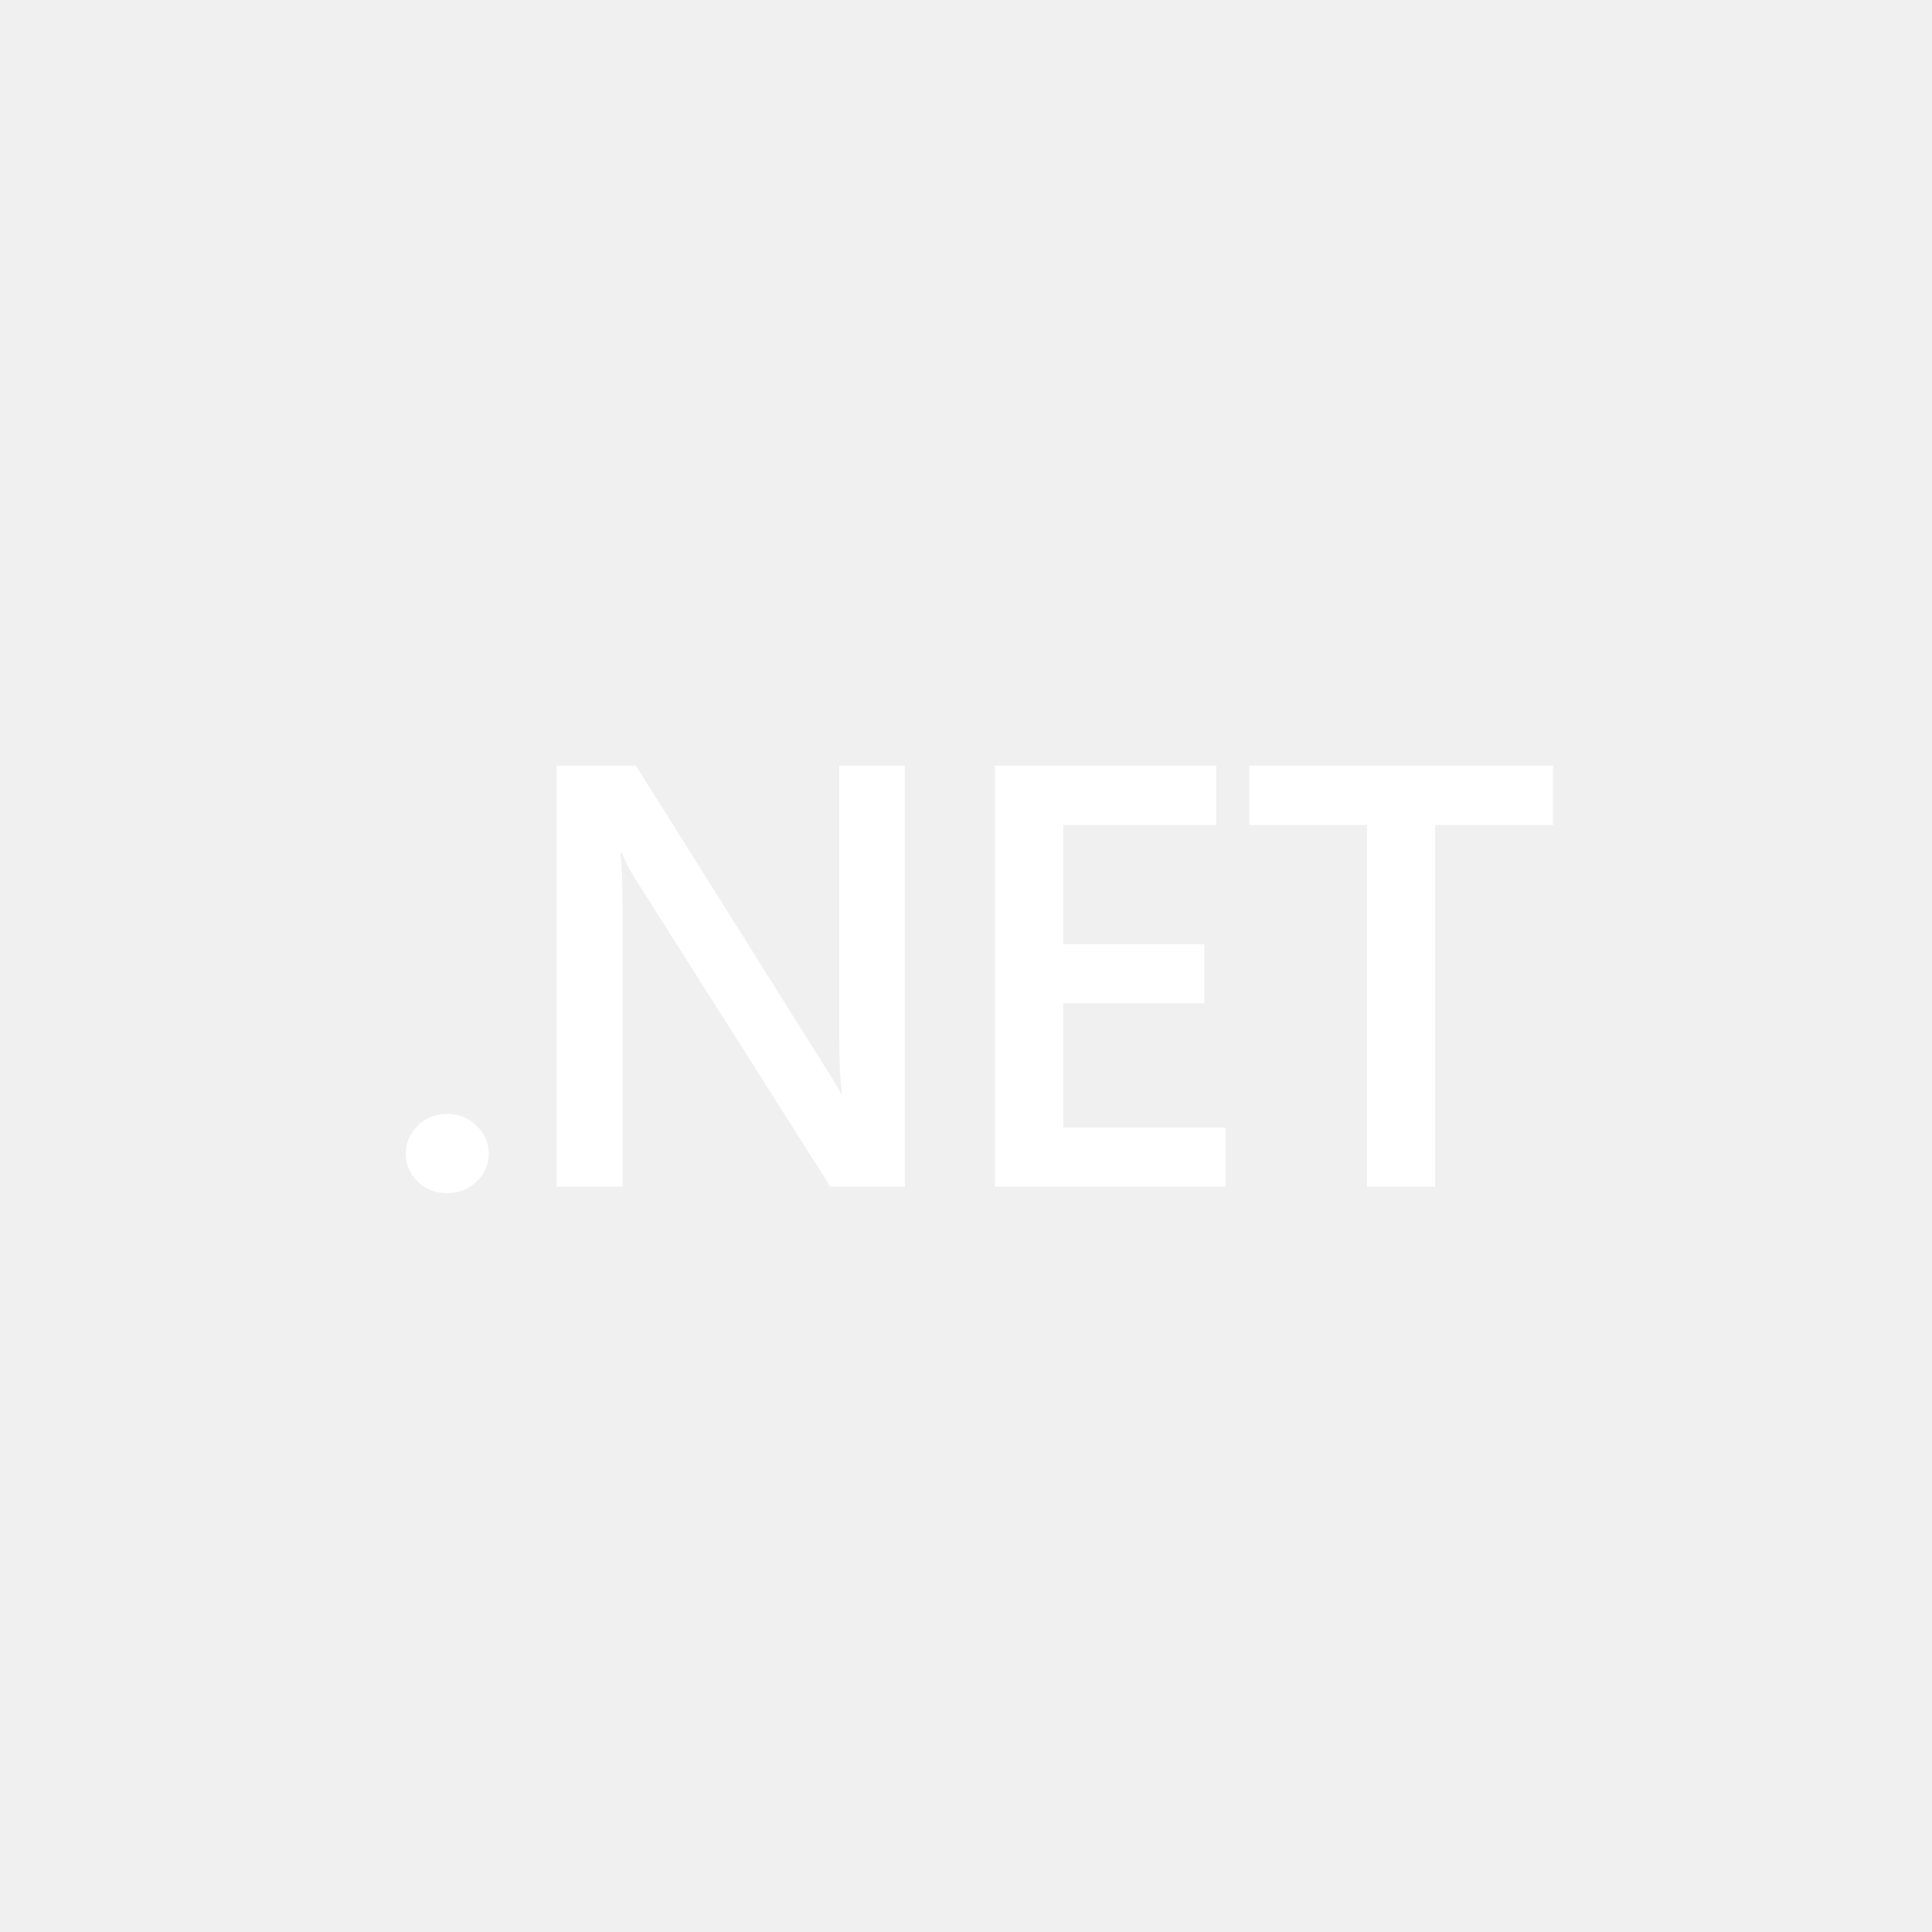
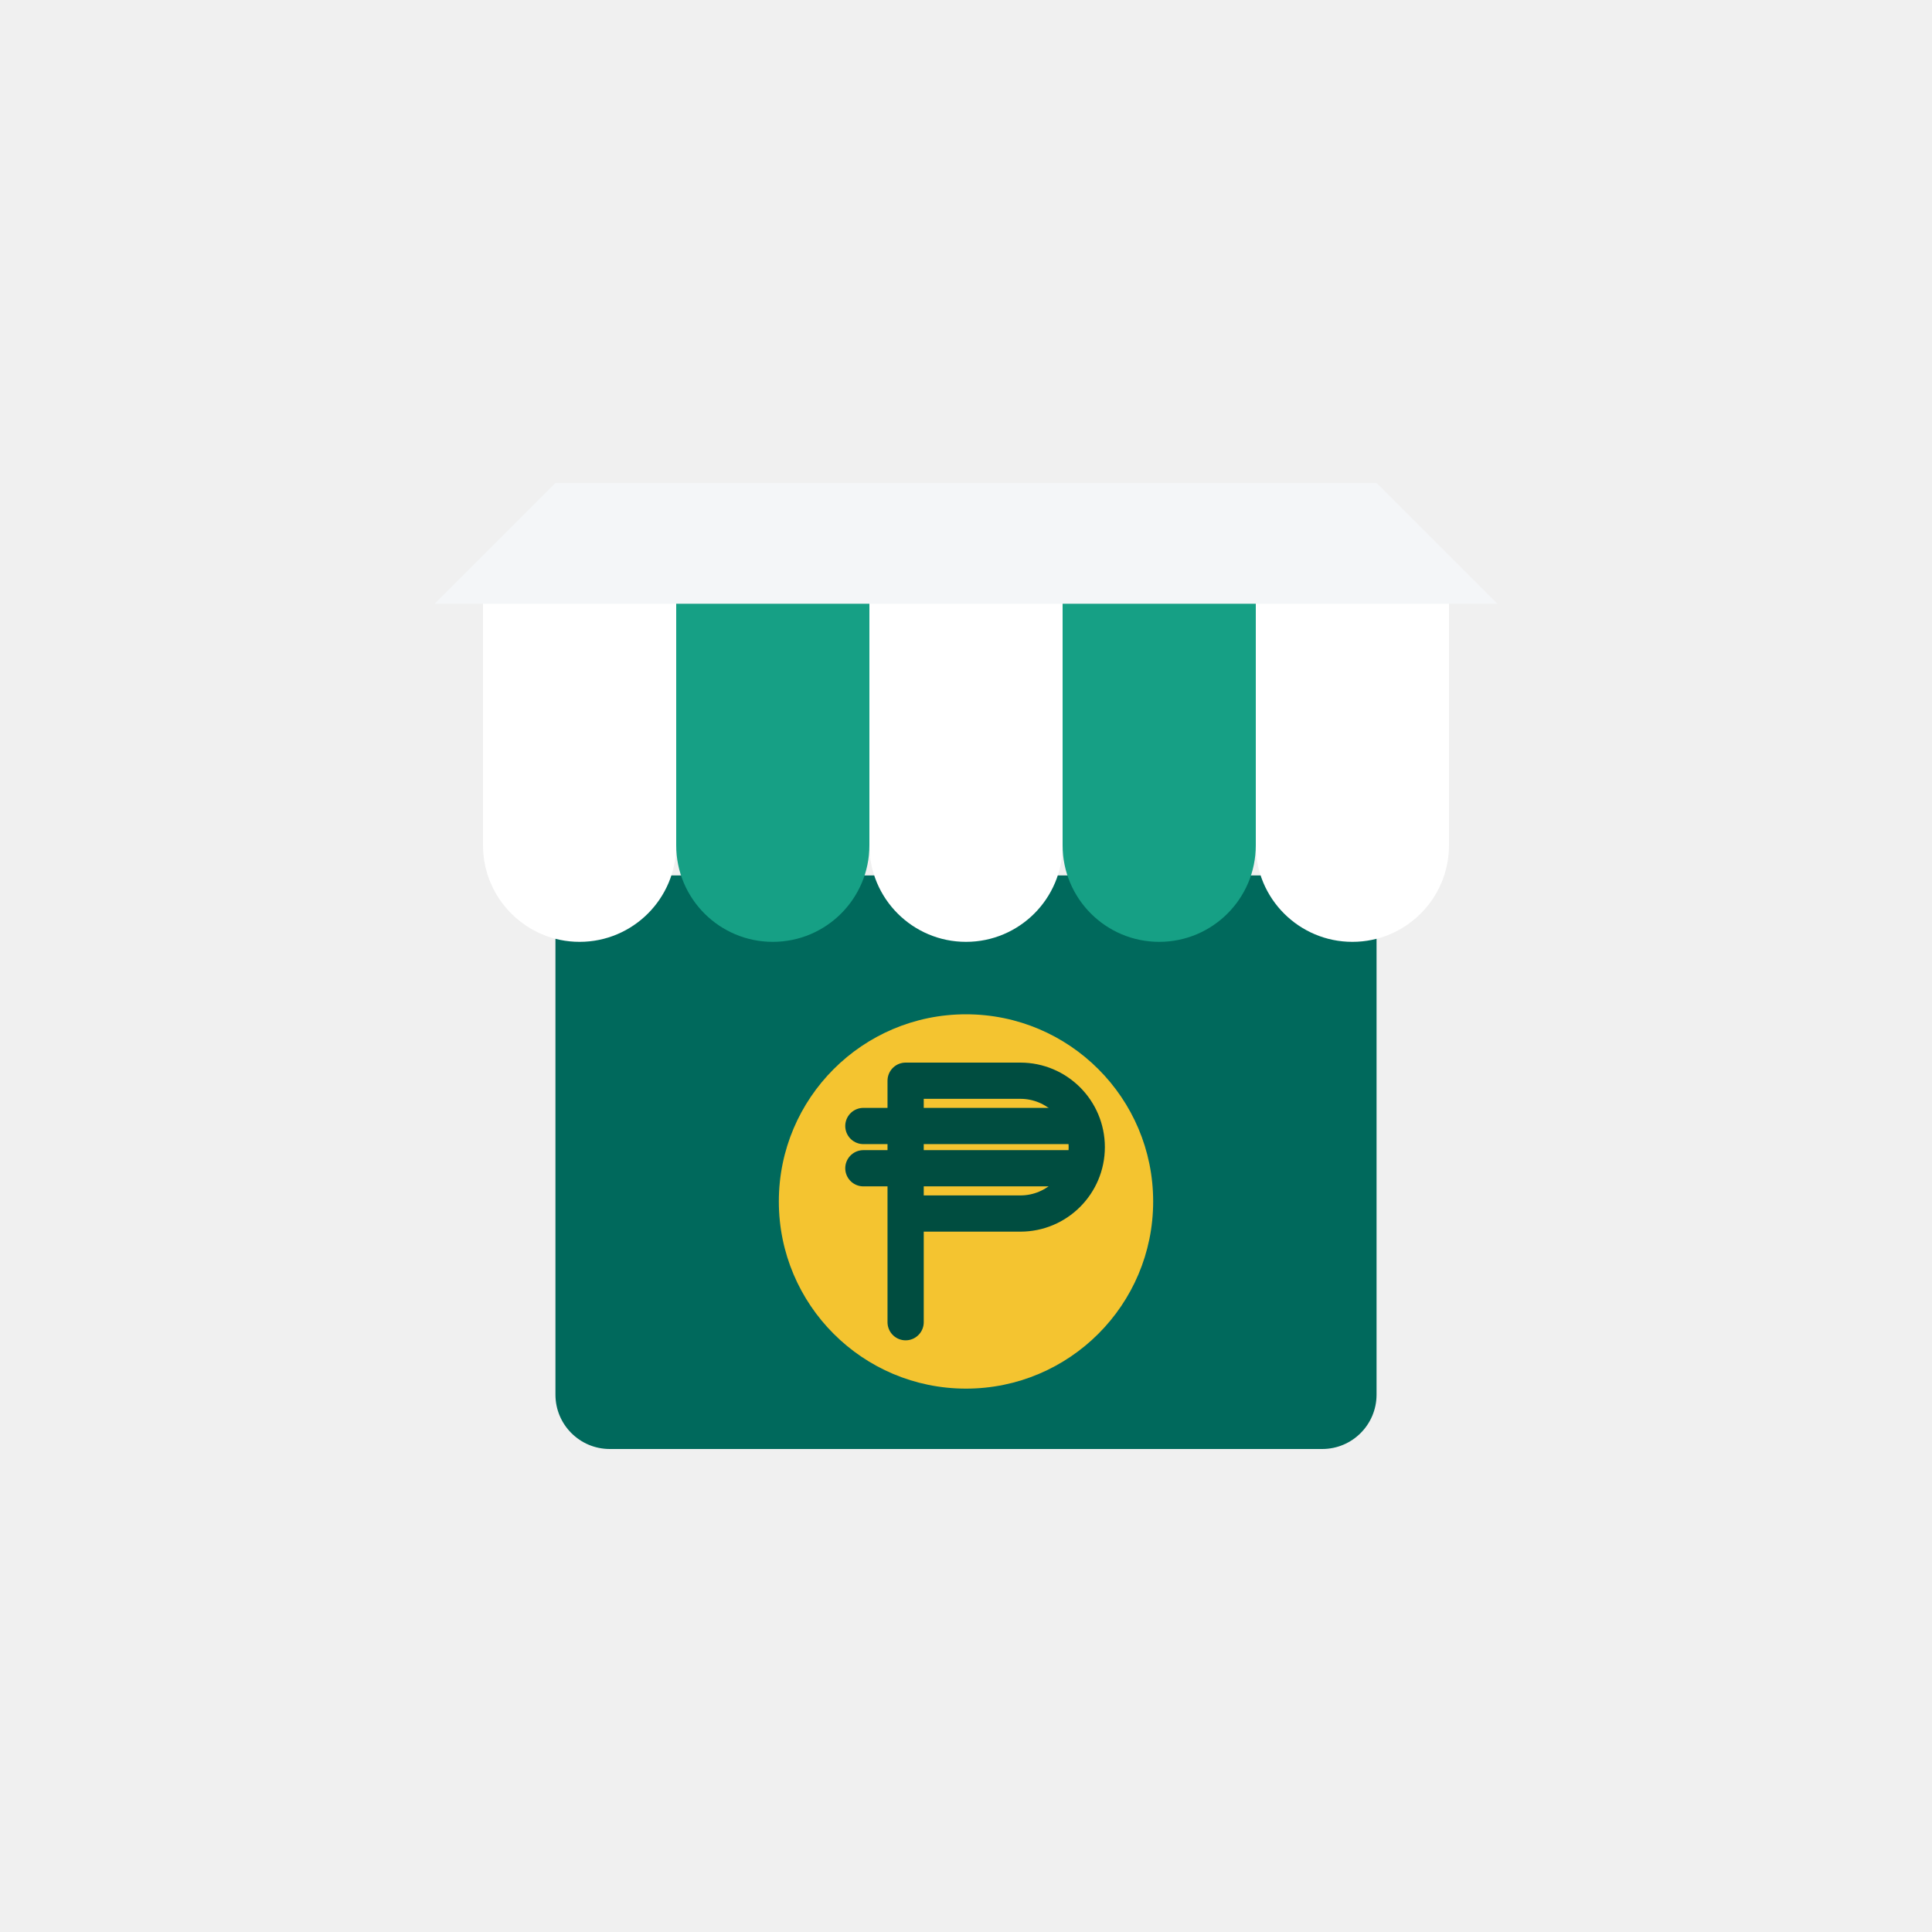
- <svg xmlns="http://www.w3.org/2000/svg" width="456" height="456" viewBox="0 0 456 456" version="1.1" xml:space="preserve" style="fill-rule:evenodd;clip-rule:evenodd;stroke-linejoin:round;stroke-miterlimit:2;">
-   <path d="m 105.5,281.609 c -2.703,0 -5.001,-0.9 -6.893,-2.702 -1.892,-1.848 -2.838,-4.042 -2.838,-6.582 0,-2.587 0.946,-4.804 2.838,-6.652 1.892,-1.848 4.19,-2.772 6.893,-2.772 2.748,0 5.068,0.924 6.96,2.772 1.937,1.848 2.906,4.064 2.906,6.652 0,2.54 -0.968,4.734 -2.906,6.582 -1.892,1.802 -4.212,2.702 -6.96,2.702 z" style="fill:#ffffff;fill-rule:nonzero;stroke-width:0.838" />
-   <path d="M 213.561,280.084 H 195.99 L 149.7,207.054 c -1.171,-1.848 -2.14,-3.765 -2.906,-5.751 h -0.406 c 0.361,2.125 0.541,6.675 0.541,13.65 v 65.132 h -15.543 v -99.36 h 18.719 l 44.737,71.298 c 1.892,2.957 3.109,4.989 3.649,6.098 h 0.27 c -0.45,-2.632 -0.676,-7.09 -0.676,-13.373 v -64.023 h 15.476 z" style="fill:#ffffff;fill-rule:nonzero;stroke-width:0.838" />
-   <path d="m 289.251,280.084 h -54.401 v -99.36 h 52.238 v 13.997 h -36.154 v 28.131 h 33.316 v 13.927 h -33.316 v 29.378 h 38.316 z" style="fill:#ffffff;fill-rule:nonzero;stroke-width:0.838" />
-   <path d="M 366.565,194.721 H 338.722 v 85.363 h -16.084 v -85.363 h -27.775 v -13.997 h 71.701 z" style="fill:#ffffff;fill-rule:nonzero;stroke-width:0.838" />
+ <svg xmlns="http://www.w3.org/2000/svg" viewBox="0 0 512 512" width="456" height="456">
+   <g transform="translate(256 256) scale(0.8) translate(-256 -240)">
+     <rect x="120" y="210" width="272" height="190" rx="18" fill="#00695C" />
+     <circle cx="256" cy="318" r="62" fill="#F4C430" />
+     <g fill="none" stroke="#004D40" stroke-width="12" stroke-linecap="round" stroke-linejoin="round">
+       <path d="M236 358 V278 H274 a22 22 0 0 1 0 44 H236" />
+       <line x1="222" y1="293" x2="292" y2="293" />
+       <line x1="222" y1="307" x2="292" y2="307" />
+     </g>
+     <path d="M80 120 L120 80 H392 L432 120 Z" fill="#F4F6F8" />
+     <path d="M96 120 H160 V200 A32 32 0 0 1 96 200 Z" fill="#FFFFFF" />
+     <path d="M160 120 H224 V200 A32 32 0 0 1 160 200 Z" fill="#16A085" />
+     <path d="M224 120 H288 V200 A32 32 0 0 1 224 200 Z" fill="#FFFFFF" />
+     <path d="M288 120 H352 V200 A32 32 0 0 1 288 200 Z" fill="#16A085" />
+     <path d="M352 120 H416 V200 A32 32 0 0 1 352 200 Z" fill="#FFFFFF" />
+   </g>
</svg>
